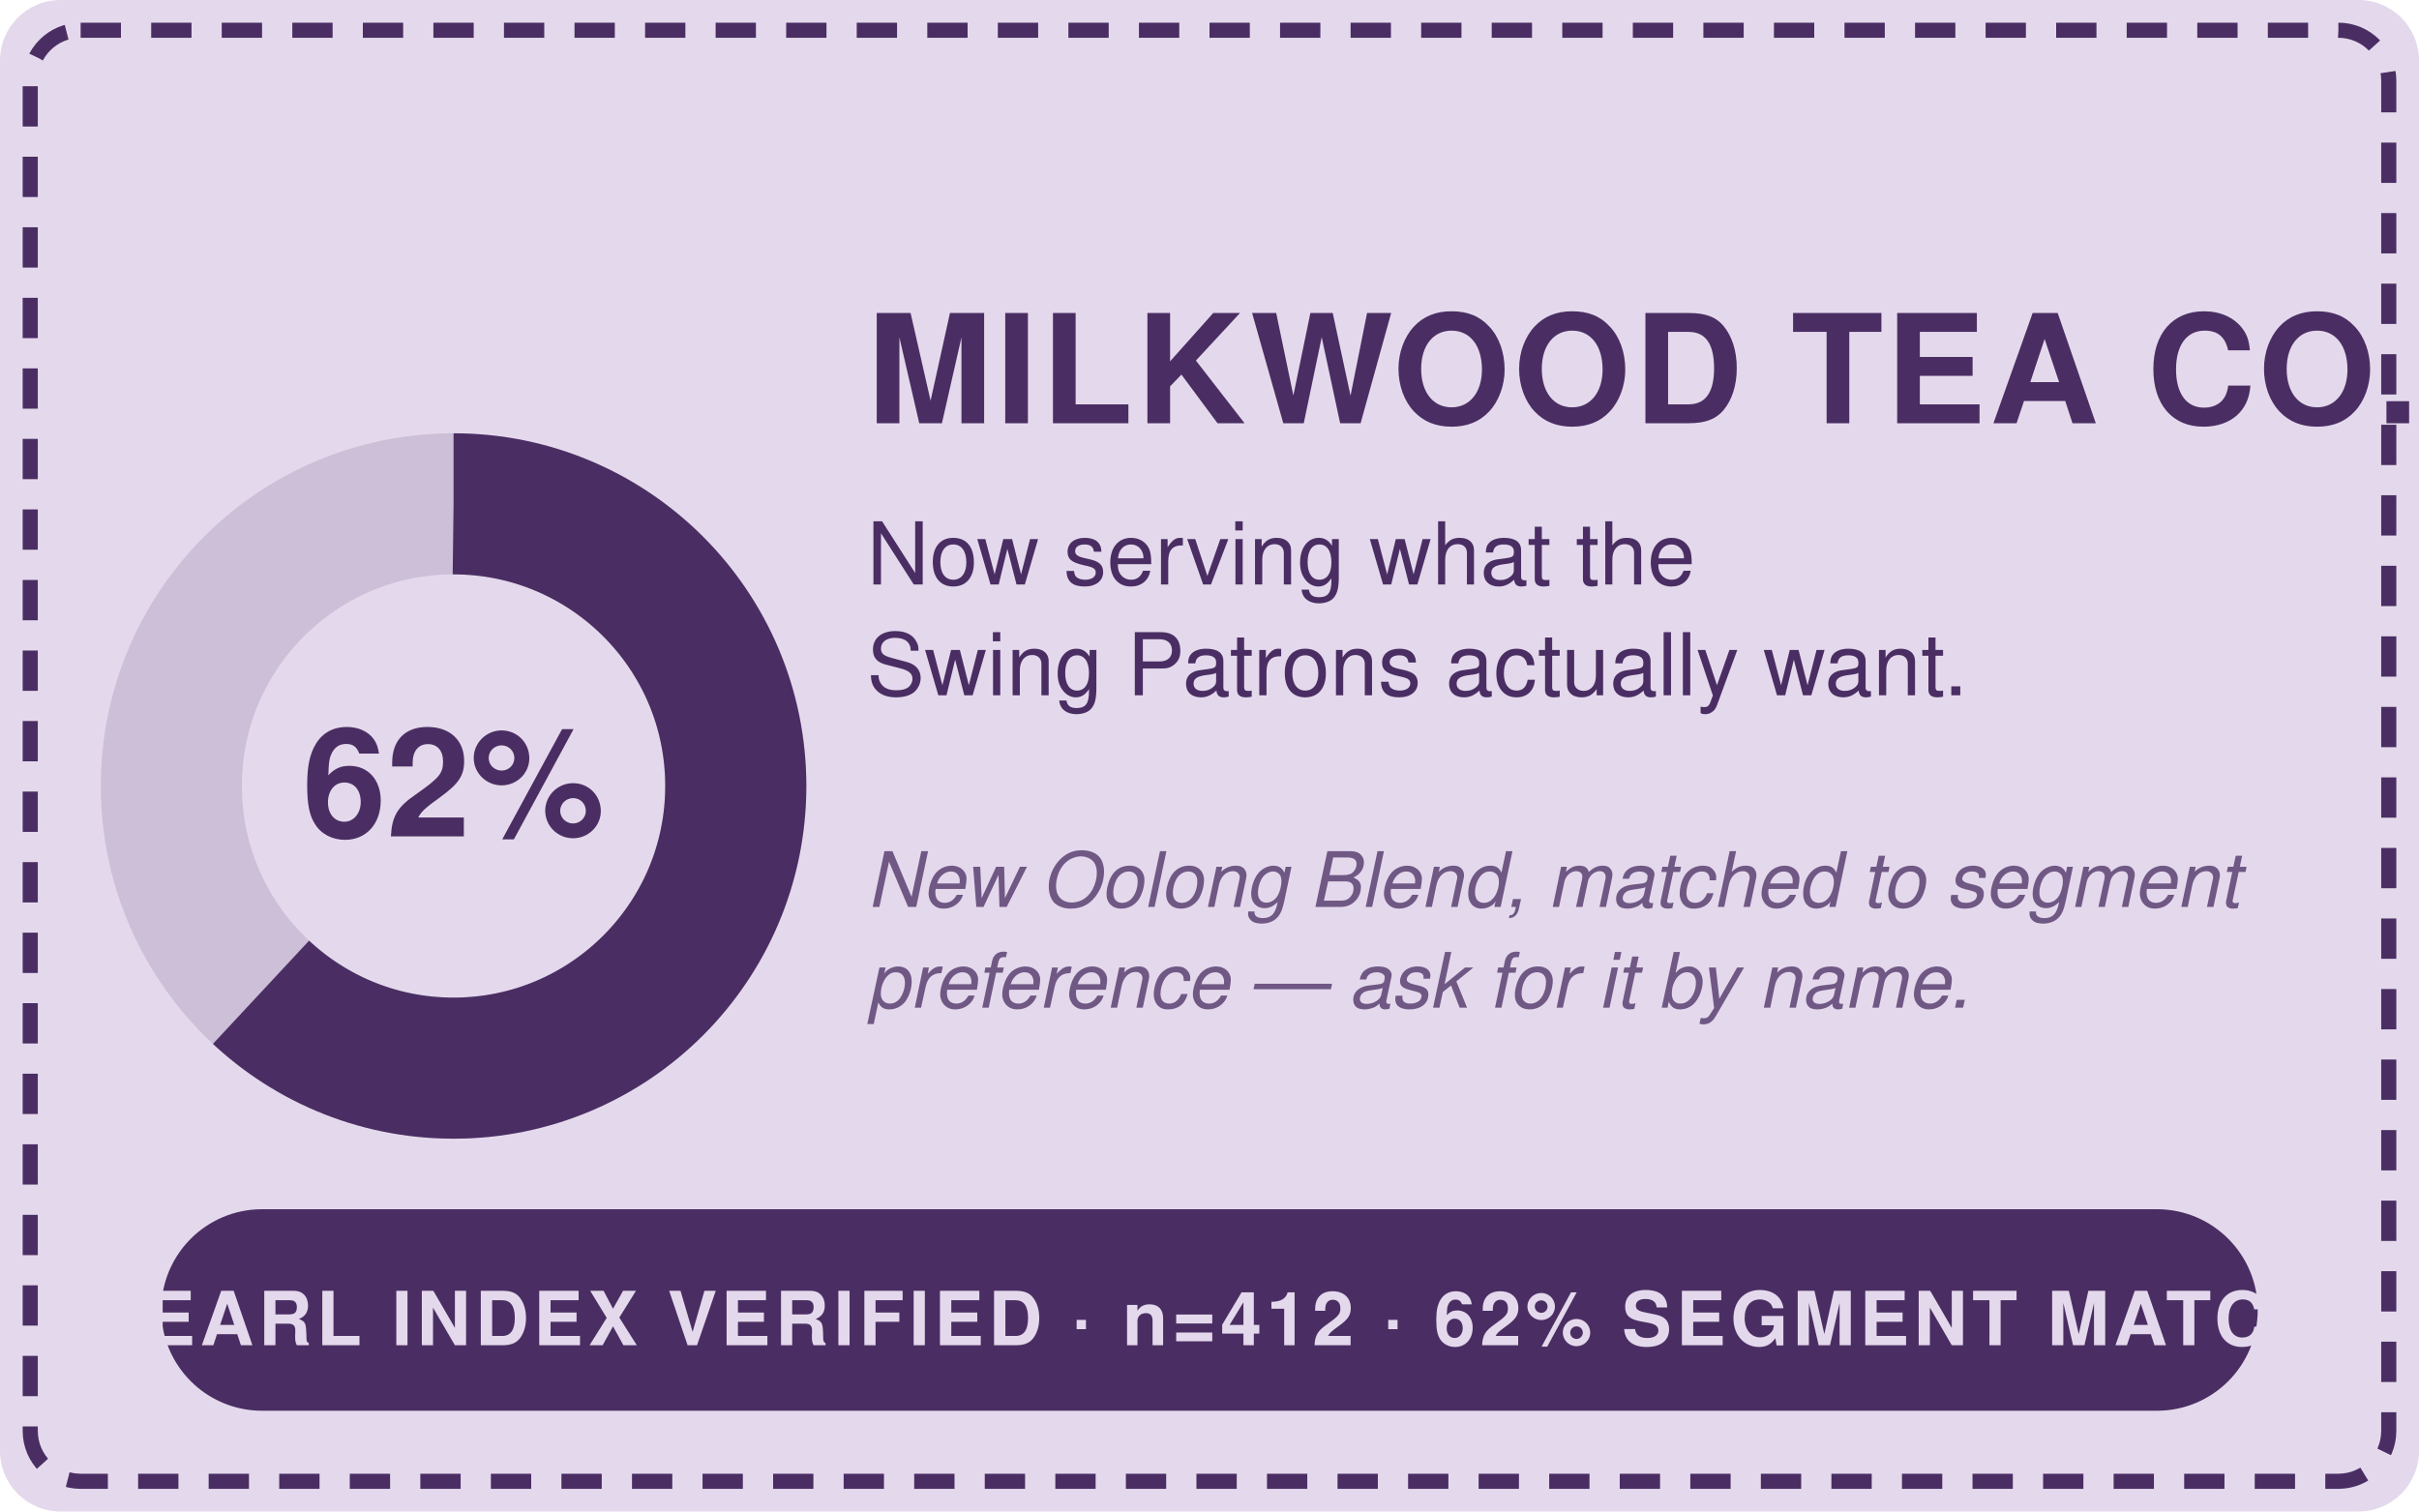
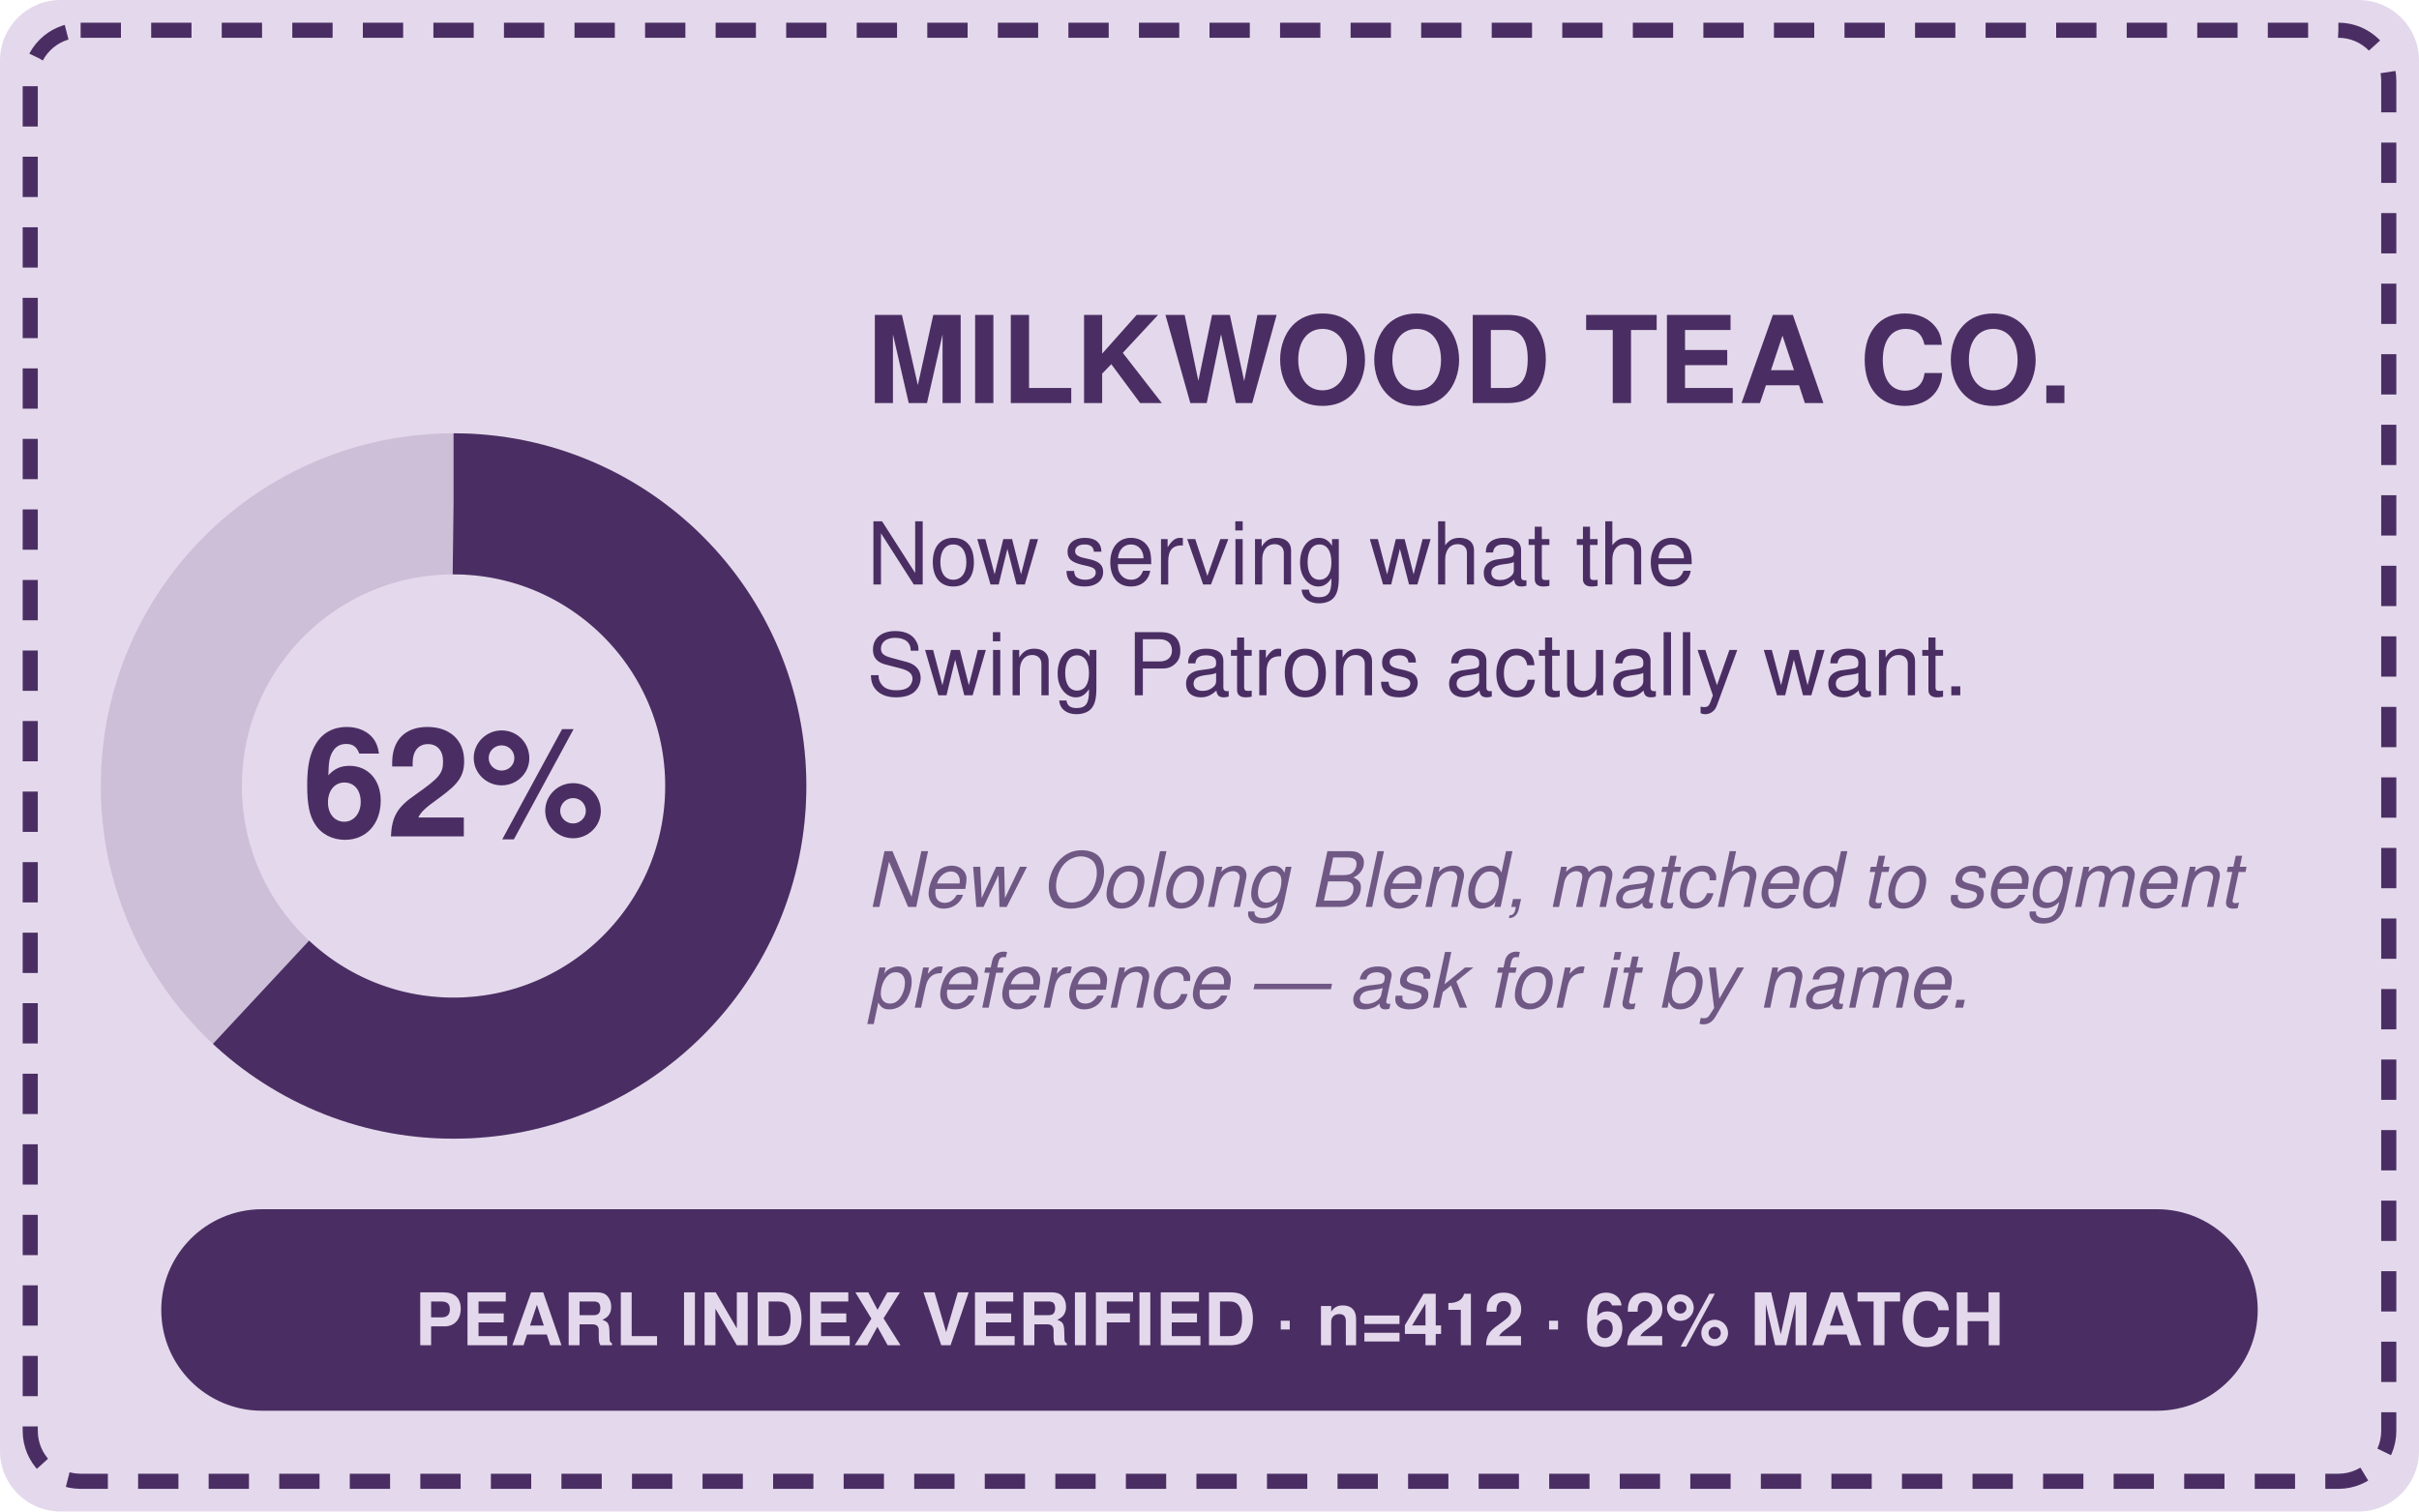
<svg xmlns="http://www.w3.org/2000/svg" viewBox="0 0 240 150" font-family="Helvetica, Arial, sans-serif">
  <rect x="0" y="0" width="240" height="150" rx="6" fill="#E4D9EC" />
  <rect x="3" y="3" width="234" height="144" rx="5" fill="none" stroke="#4A2E63" stroke-width="1.5" stroke-dasharray="4 3" />
  <circle cx="45" cy="78" r="28" fill="none" stroke="#4A2E63" stroke-opacity="0.15" stroke-width="14" />
  <circle cx="45" cy="78" r="28" fill="none" stroke="#4A2E63" stroke-width="14" stroke-dasharray="109 67" stroke-linecap="butt" transform="rotate(-90 45 78)" />
  <text x="45" y="83" text-anchor="middle" font-size="15" font-weight="800" fill="#4A2E63">62%</text>
-   <text x="86" y="42" font-size="15" font-weight="800" letter-spacing="0.02em" fill="#4A2E63">MILKWOOD TEA CO.</text>
+   <text x="86" y="40" font-size="12" font-weight="800" fill="#4A2E63">MILKWOOD TEA CO.</text>
  <text x="86" y="58" font-size="8.6" fill="#4A2E63">
    <tspan x="86" dy="0">Now serving what the</tspan>
    <tspan x="86" dy="11">Swing Patrons actually want.</tspan>
  </text>
  <text x="86" y="90" font-size="7.6" font-style="italic" fill="#4A2E63" fill-opacity="0.75">
    <tspan x="86" dy="0">New Oolong Blend, matched to segment</tspan>
    <tspan x="86" dy="10">preference — ask for it by name.</tspan>
  </text>
  <rect x="16" y="120" width="208" height="20" rx="10" fill="#4A2E63" />
-   <text x="120" y="133.5" text-anchor="middle" font-size="7.4" font-weight="700" letter-spacing="0.06em" fill="#E4D9EC">PEARL INDEX VERIFIED · n=412 · 62% SEGMENT MATCH</text>
+   <text x="120" y="133.5" text-anchor="middle" font-size="7.2" font-weight="700" fill="#E4D9EC">PEARL INDEX VERIFIED · n=412 · 62% MATCH</text>
</svg>
